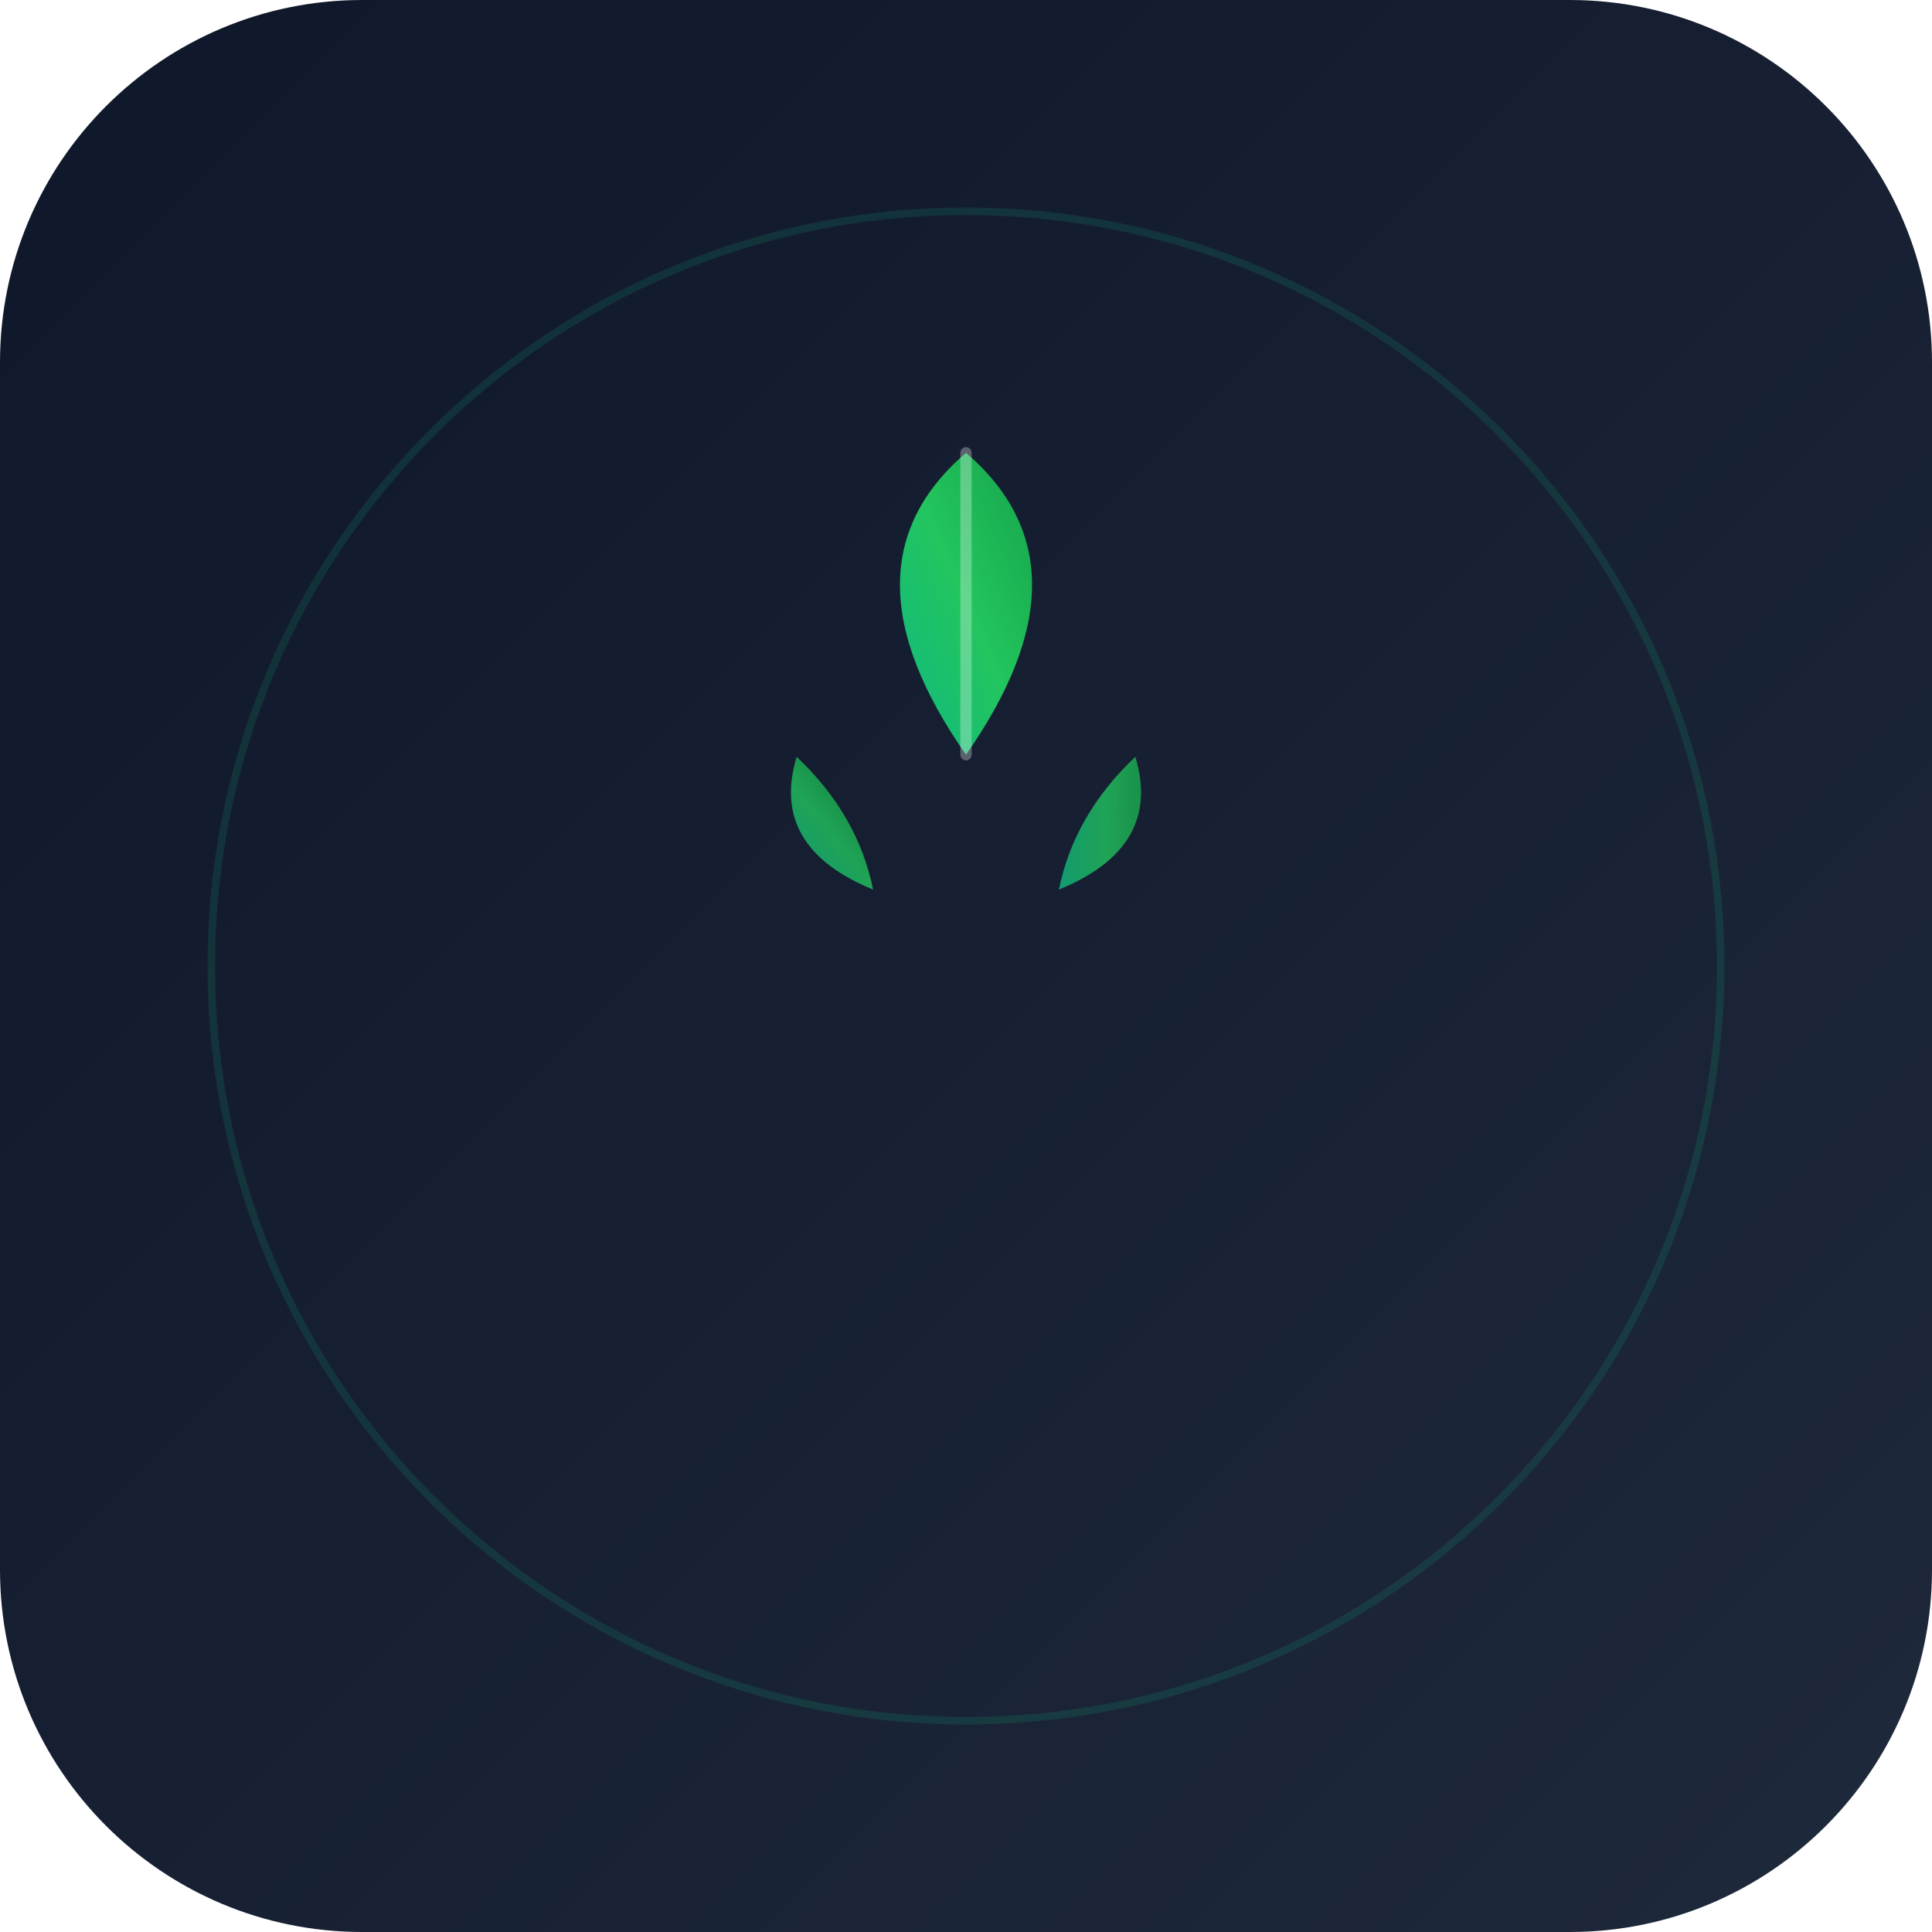
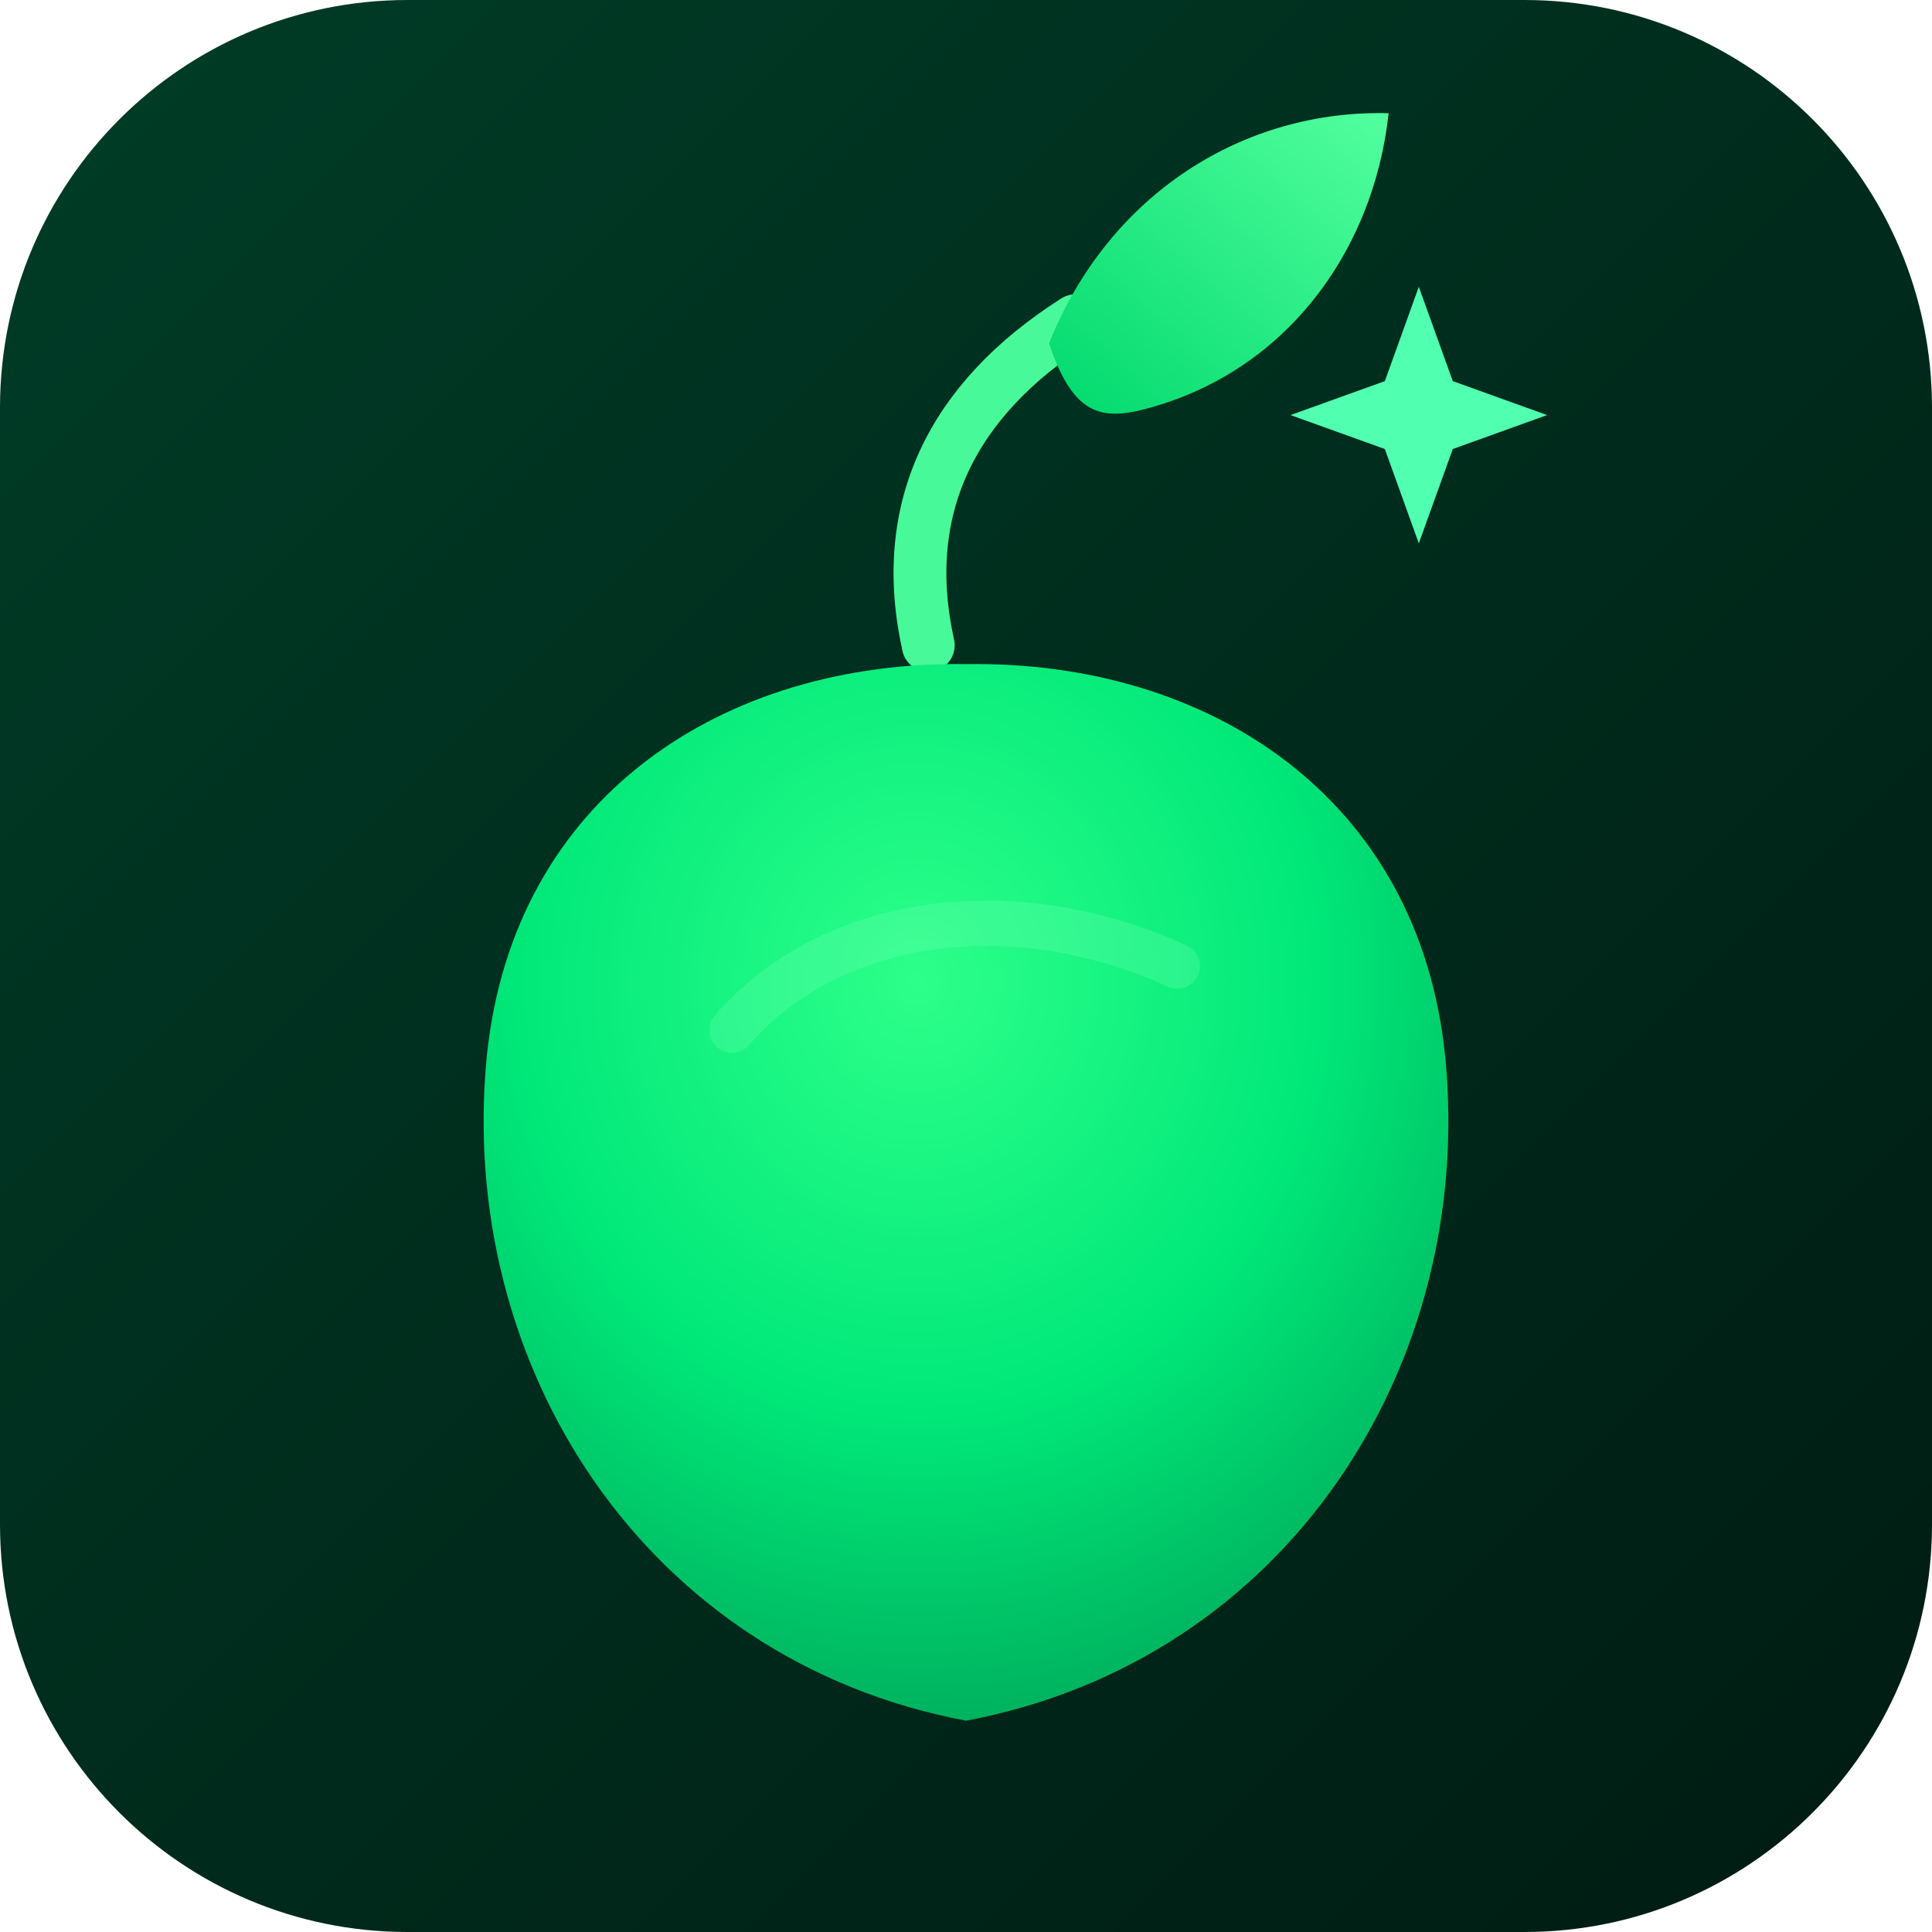
<svg xmlns="http://www.w3.org/2000/svg" width="512" height="512" viewBox="0 0 512 512">
  <defs>
-     <linearGradient id="bg" x1="0%" y1="0%" x2="100%" y2="100%">
-       <stop offset="0%" style="stop-color:#0f172a" />
-       <stop offset="100%" style="stop-color:#1e293b" />
+     <linearGradient id="bg" x1="0" y1="0" x2="1" y2="1">
+       <stop stop-color="#003d27" />
+       <stop offset="1" stop-color="#001b12" />
    </linearGradient>
-     <linearGradient id="leaf" x1="0%" y1="100%" x2="100%" y2="0%">
-       <stop offset="0%" style="stop-color:#10b981" />
-       <stop offset="50%" style="stop-color:#22c55e" />
-       <stop offset="100%" style="stop-color:#16a34a" />
+     <radialGradient id="a" cx=".45" cy=".3" r=".75">
+       <stop stop-color="#2dff8a" />
+       <stop offset=".55" stop-color="#00e879" />
+       <stop offset="1" stop-color="#00a95a" />
+     </radialGradient>
+     <linearGradient id="l" x1="0" y1="1" x2="1" y2="0">
+       <stop stop-color="#00d96d" />
+       <stop offset="1" stop-color="#53ff9e" />
    </linearGradient>
  </defs>
-   <rect width="512" height="512" rx="96" fill="url(#bg)" />
-   <g transform="translate(256, 280)">
-     <path d="M0 0 Q0 -40 0 -80" stroke="url(#leaf)" stroke-width="12" stroke-linecap="round" fill="none" />
-     <path d="M0 -80 Q-35 -130 0 -160 Q35 -130 0 -80" fill="url(#leaf)" />
-     <path d="M0 -80 Q0 -120 0 -160" stroke="rgba(255,255,255,0.3)" stroke-width="3" stroke-linecap="round" fill="none" />
-     <path d="M-8 -50 Q-30 -70 -15 -90 Q-5 -70 -8 -50" fill="url(#leaf)" opacity="0.8" transform="rotate(-20)" />
-     <path d="M8 -50 Q30 -70 15 -90 Q5 -70 8 -50" fill="url(#leaf)" opacity="0.8" transform="rotate(20)" />
-   </g>
-   <circle cx="256" cy="256" r="200" fill="none" stroke="rgba(16,185,129,0.15)" stroke-width="2" />
+   <rect width="512" height="512" rx="108" fill="url(#bg)" />
+   <path d="M246 171c-8-36 6-65 39-86" fill="none" stroke="#48f99a" stroke-width="14" stroke-linecap="round" />
+   <path d="M278 91c16-40 52-62 90-61-4 37-28 70-67 79-10 2-17 0-23-18z" fill="url(#l)" />
+   <path d="M256 176c-64-1-120 35-127 104-8 82 42 160 127 176 85-16 135-94 127-176-7-69-63-105-127-104z" fill="url(#a)" />
+   <path d="M194 273c26-30 74-37 118-17" fill="none" stroke="#74ffb2" stroke-width="12" stroke-linecap="round" opacity=".28" />
+   <path d="M376 76l9 25 25 9-25 9-9 25-9-25-25-9 25-9z" fill="#50ffb0" />
</svg>
